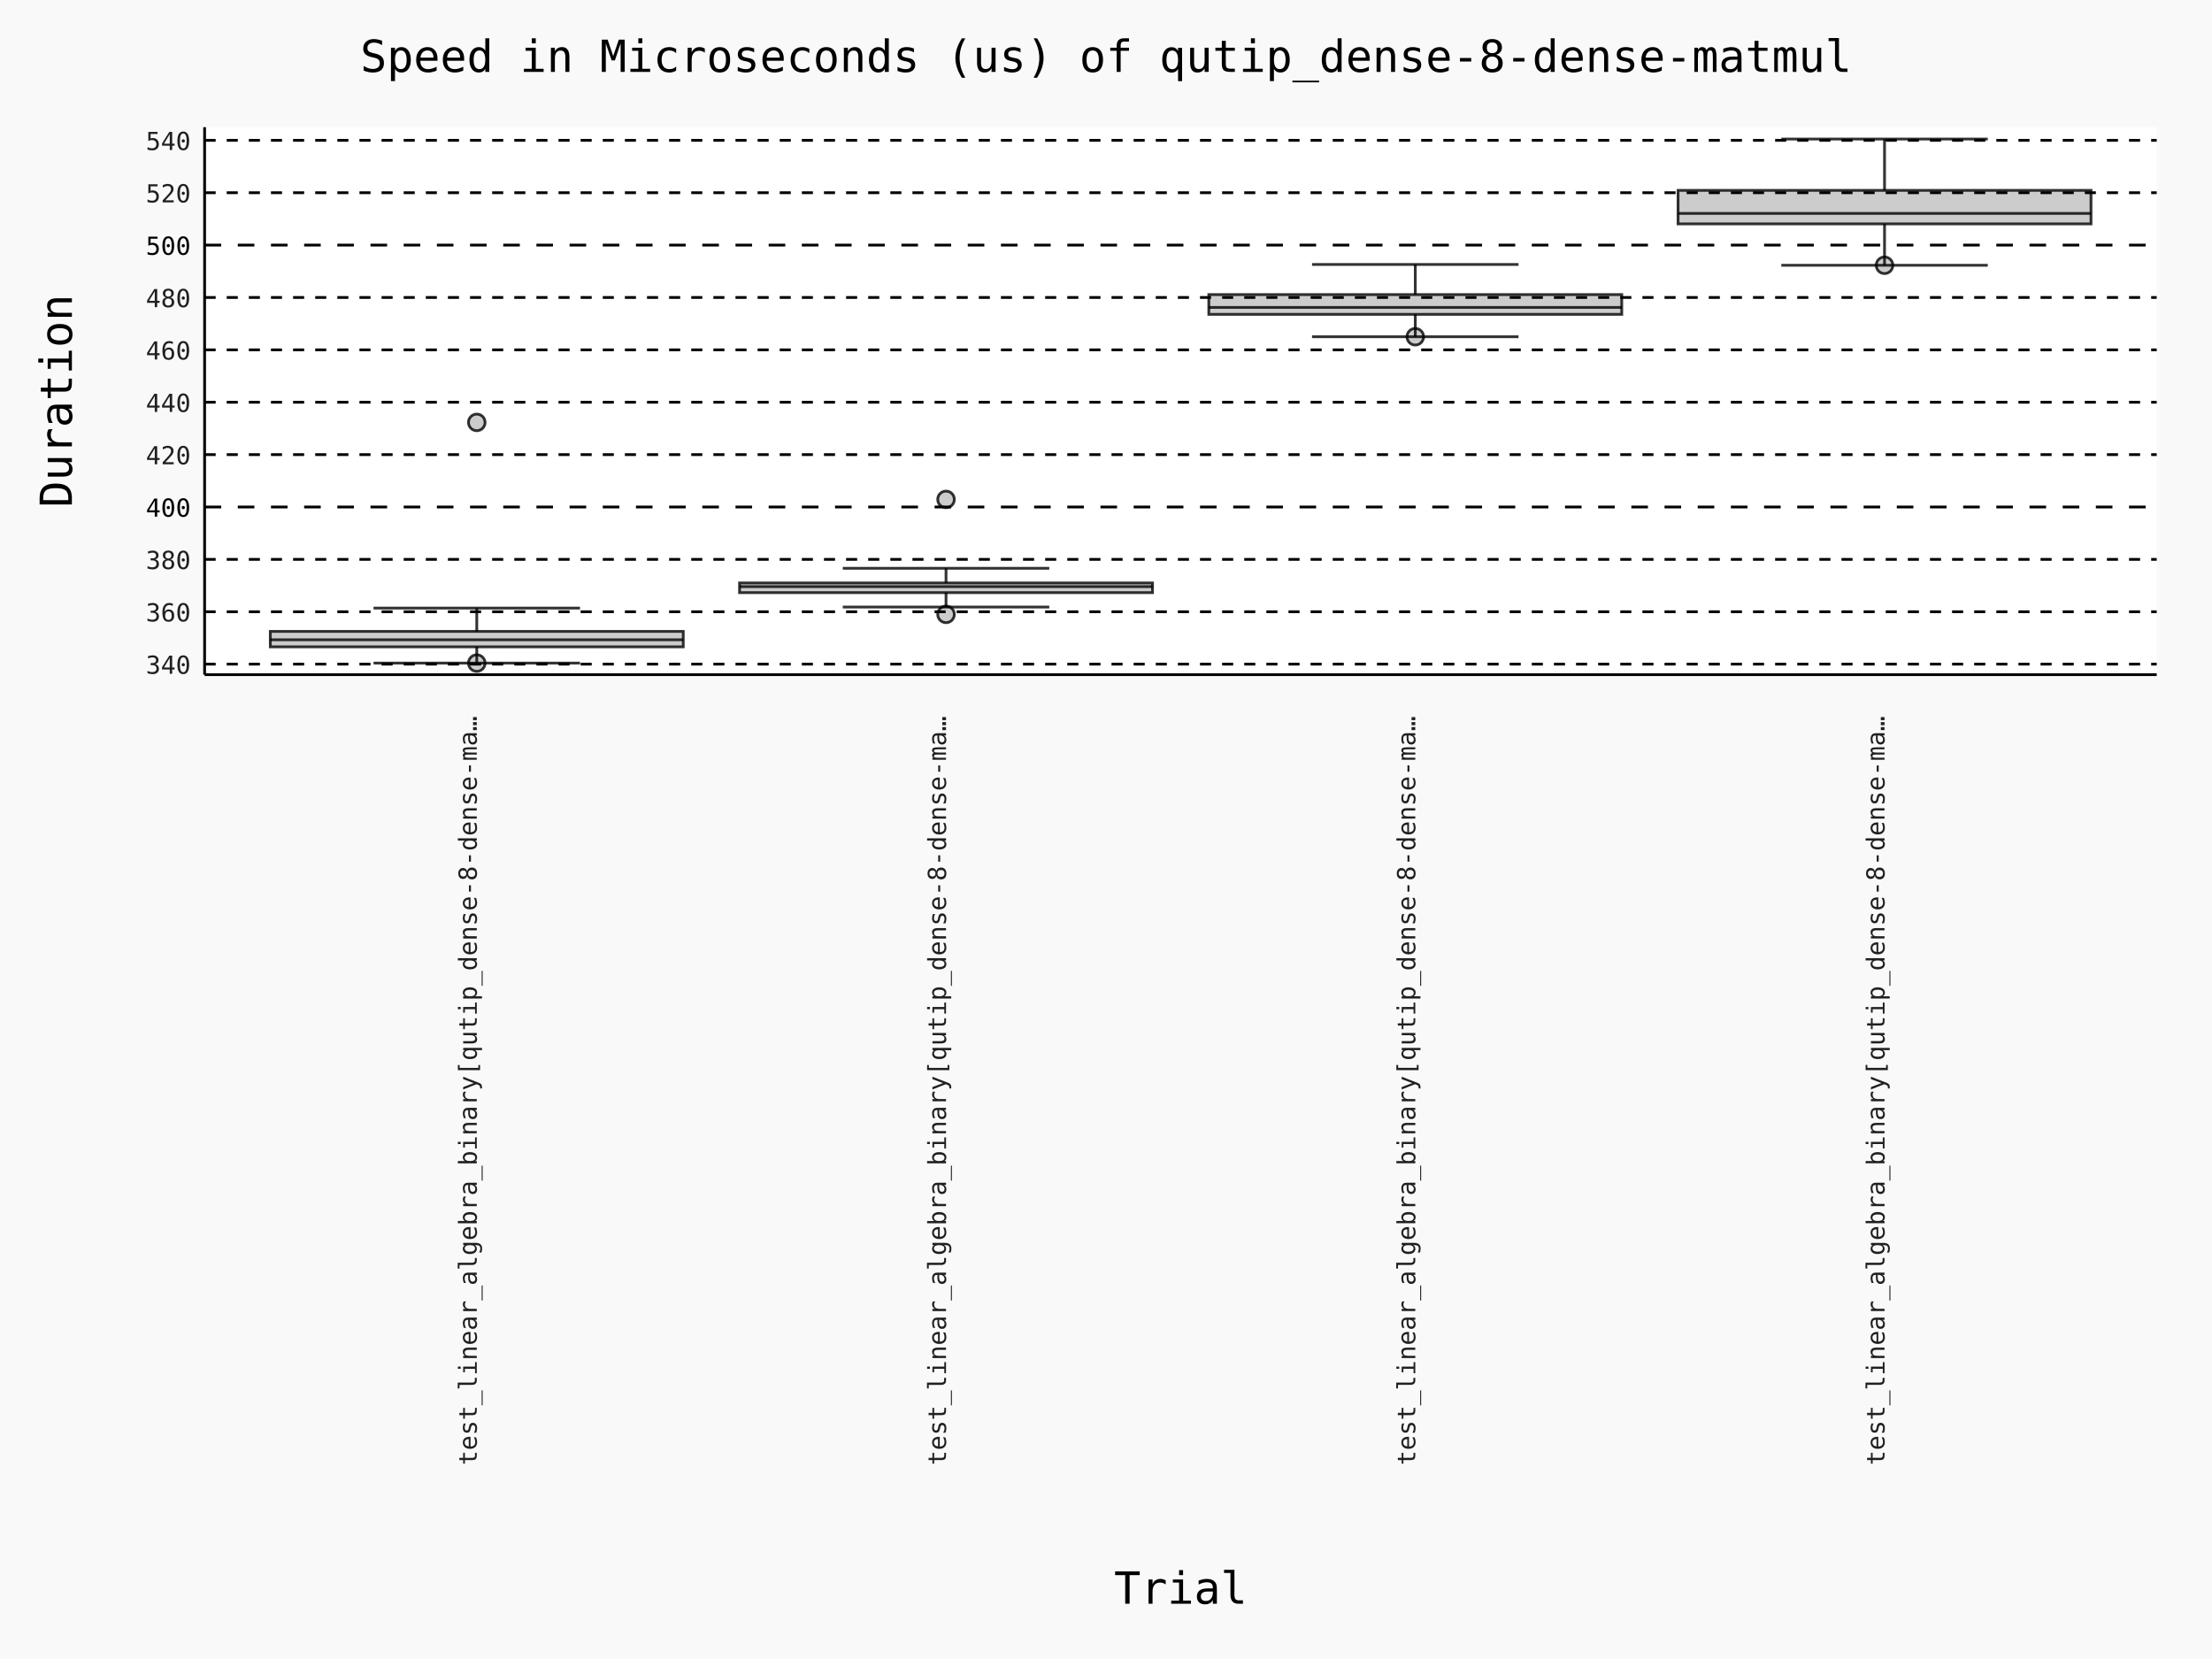
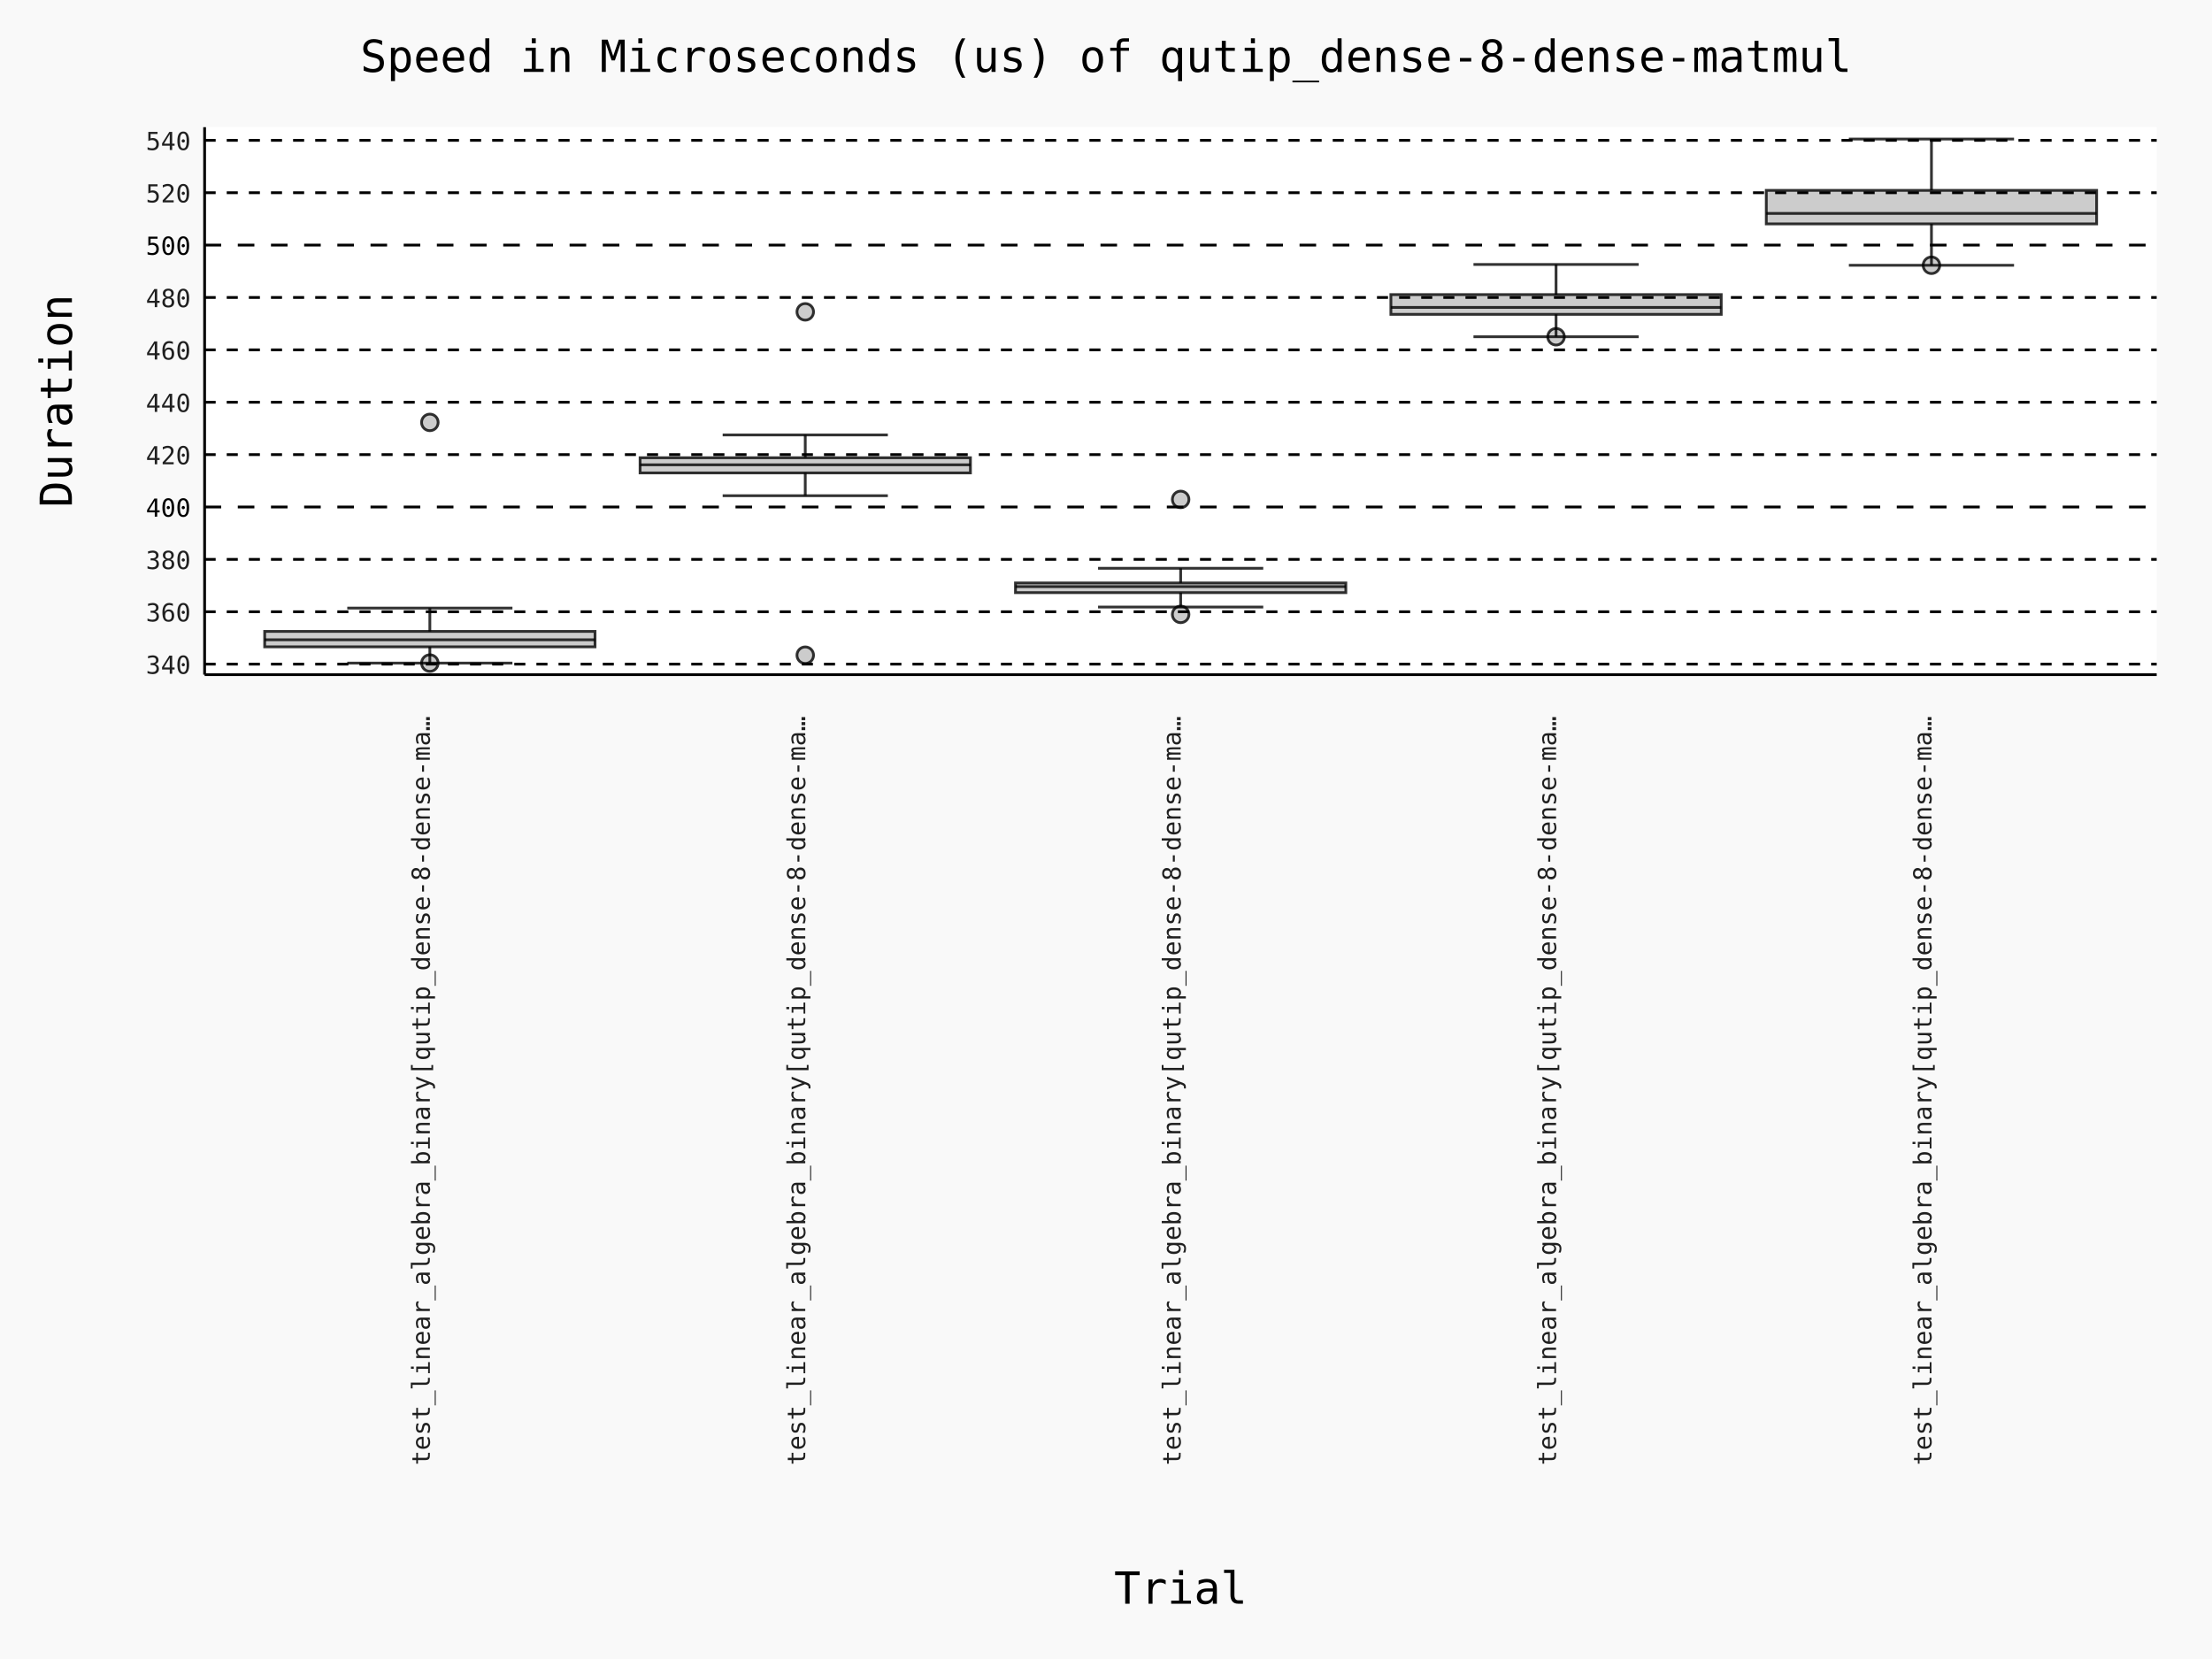
- <svg xmlns="http://www.w3.org/2000/svg" id="chart-b0bb605e-0533-4df9-9aaa-3b13fac01955" class="pygal-chart" viewBox="0 0 800 600">
+ <svg xmlns="http://www.w3.org/2000/svg" id="chart-d60ebcb5-ceec-4237-b658-cfc9f8280ba7" class="pygal-chart" viewBox="0 0 800 600">
  <defs>
-     <style type="text/css">#chart-b0bb605e-0533-4df9-9aaa-3b13fac01955{-webkit-user-select:none;-webkit-font-smoothing:antialiased;font-family:Consolas,"Deja Vu Sans Mono","Bitstream Vera Sans Mono","Courier New",monospace}#chart-b0bb605e-0533-4df9-9aaa-3b13fac01955 .title{font-family:Consolas,"Deja Vu Sans Mono","Bitstream Vera Sans Mono","Courier New",monospace;font-size:16px}#chart-b0bb605e-0533-4df9-9aaa-3b13fac01955 .legends .legend text{font-family:Consolas,"Deja Vu Sans Mono","Bitstream Vera Sans Mono","Courier New",monospace;font-size:14px}#chart-b0bb605e-0533-4df9-9aaa-3b13fac01955 .axis text{font-family:Consolas,"Deja Vu Sans Mono","Bitstream Vera Sans Mono","Courier New",monospace;font-size:10px}#chart-b0bb605e-0533-4df9-9aaa-3b13fac01955 .axis text.major{font-family:Consolas,"Deja Vu Sans Mono","Bitstream Vera Sans Mono","Courier New",monospace;font-size:10px}#chart-b0bb605e-0533-4df9-9aaa-3b13fac01955 .text-overlay text.value{font-family:Consolas,"Deja Vu Sans Mono","Bitstream Vera Sans Mono","Courier New",monospace;font-size:16px}#chart-b0bb605e-0533-4df9-9aaa-3b13fac01955 .text-overlay text.label{font-family:Consolas,"Deja Vu Sans Mono","Bitstream Vera Sans Mono","Courier New",monospace;font-size:10px}#chart-b0bb605e-0533-4df9-9aaa-3b13fac01955 .tooltip{font-family:Consolas,"Deja Vu Sans Mono","Bitstream Vera Sans Mono","Courier New",monospace;font-size:14px}#chart-b0bb605e-0533-4df9-9aaa-3b13fac01955 text.no_data{font-family:Consolas,"Deja Vu Sans Mono","Bitstream Vera Sans Mono","Courier New",monospace;font-size:64px}
- #chart-b0bb605e-0533-4df9-9aaa-3b13fac01955{background-color:rgba(249,249,249,1)}#chart-b0bb605e-0533-4df9-9aaa-3b13fac01955 path,#chart-b0bb605e-0533-4df9-9aaa-3b13fac01955 line,#chart-b0bb605e-0533-4df9-9aaa-3b13fac01955 rect,#chart-b0bb605e-0533-4df9-9aaa-3b13fac01955 circle{-webkit-transition:150ms;-moz-transition:150ms;transition:150ms}#chart-b0bb605e-0533-4df9-9aaa-3b13fac01955 .graph &gt; .background{fill:rgba(249,249,249,1)}#chart-b0bb605e-0533-4df9-9aaa-3b13fac01955 .plot &gt; .background{fill:rgba(255,255,255,1)}#chart-b0bb605e-0533-4df9-9aaa-3b13fac01955 .graph{fill:rgba(0,0,0,.87)}#chart-b0bb605e-0533-4df9-9aaa-3b13fac01955 text.no_data{fill:rgba(0,0,0,1)}#chart-b0bb605e-0533-4df9-9aaa-3b13fac01955 .title{fill:rgba(0,0,0,1)}#chart-b0bb605e-0533-4df9-9aaa-3b13fac01955 .legends .legend text{fill:rgba(0,0,0,.87)}#chart-b0bb605e-0533-4df9-9aaa-3b13fac01955 .legends .legend:hover text{fill:rgba(0,0,0,1)}#chart-b0bb605e-0533-4df9-9aaa-3b13fac01955 .axis .line{stroke:rgba(0,0,0,1)}#chart-b0bb605e-0533-4df9-9aaa-3b13fac01955 .axis .guide.line{stroke:rgba(0,0,0,.54)}#chart-b0bb605e-0533-4df9-9aaa-3b13fac01955 .axis .major.line{stroke:rgba(0,0,0,.87)}#chart-b0bb605e-0533-4df9-9aaa-3b13fac01955 .axis text.major{fill:rgba(0,0,0,1)}#chart-b0bb605e-0533-4df9-9aaa-3b13fac01955 .axis.y .guides:hover .guide.line,#chart-b0bb605e-0533-4df9-9aaa-3b13fac01955 .line-graph .axis.x .guides:hover .guide.line,#chart-b0bb605e-0533-4df9-9aaa-3b13fac01955 .stackedline-graph .axis.x .guides:hover .guide.line,#chart-b0bb605e-0533-4df9-9aaa-3b13fac01955 .xy-graph .axis.x .guides:hover .guide.line{stroke:rgba(0,0,0,1)}#chart-b0bb605e-0533-4df9-9aaa-3b13fac01955 .axis .guides:hover text{fill:rgba(0,0,0,1)}#chart-b0bb605e-0533-4df9-9aaa-3b13fac01955 .reactive{fill-opacity:.7;stroke-opacity:.8;stroke-width:1}#chart-b0bb605e-0533-4df9-9aaa-3b13fac01955 .ci{stroke:rgba(0,0,0,.87)}#chart-b0bb605e-0533-4df9-9aaa-3b13fac01955 .reactive.active,#chart-b0bb605e-0533-4df9-9aaa-3b13fac01955 .active .reactive{fill-opacity:.8;stroke-opacity:.9;stroke-width:4}#chart-b0bb605e-0533-4df9-9aaa-3b13fac01955 .ci .reactive.active{stroke-width:1.5}#chart-b0bb605e-0533-4df9-9aaa-3b13fac01955 .series text{fill:rgba(0,0,0,1)}#chart-b0bb605e-0533-4df9-9aaa-3b13fac01955 .tooltip rect{fill:rgba(255,255,255,1);stroke:rgba(0,0,0,1);-webkit-transition:opacity 150ms;-moz-transition:opacity 150ms;transition:opacity 150ms}#chart-b0bb605e-0533-4df9-9aaa-3b13fac01955 .tooltip .label{fill:rgba(0,0,0,.87)}#chart-b0bb605e-0533-4df9-9aaa-3b13fac01955 .tooltip .label{fill:rgba(0,0,0,.87)}#chart-b0bb605e-0533-4df9-9aaa-3b13fac01955 .tooltip .legend{font-size:.8em;fill:rgba(0,0,0,.54)}#chart-b0bb605e-0533-4df9-9aaa-3b13fac01955 .tooltip .x_label{font-size:.6em;fill:rgba(0,0,0,1)}#chart-b0bb605e-0533-4df9-9aaa-3b13fac01955 .tooltip .xlink{font-size:.5em;text-decoration:underline}#chart-b0bb605e-0533-4df9-9aaa-3b13fac01955 .tooltip .value{font-size:1.5em}#chart-b0bb605e-0533-4df9-9aaa-3b13fac01955 .bound{font-size:.5em}#chart-b0bb605e-0533-4df9-9aaa-3b13fac01955 .max-value{font-size:.75em;fill:rgba(0,0,0,.54)}#chart-b0bb605e-0533-4df9-9aaa-3b13fac01955 .map-element{fill:rgba(255,255,255,1);stroke:rgba(0,0,0,.54) !important}#chart-b0bb605e-0533-4df9-9aaa-3b13fac01955 .map-element .reactive{fill-opacity:inherit;stroke-opacity:inherit}#chart-b0bb605e-0533-4df9-9aaa-3b13fac01955 .color-0,#chart-b0bb605e-0533-4df9-9aaa-3b13fac01955 .color-0 a:visited{stroke:#000000;fill:#000000}#chart-b0bb605e-0533-4df9-9aaa-3b13fac01955 .color-1,#chart-b0bb605e-0533-4df9-9aaa-3b13fac01955 .color-1 a:visited{stroke:#000000;fill:#000000}#chart-b0bb605e-0533-4df9-9aaa-3b13fac01955 .color-2,#chart-b0bb605e-0533-4df9-9aaa-3b13fac01955 .color-2 a:visited{stroke:#000000;fill:#000000}#chart-b0bb605e-0533-4df9-9aaa-3b13fac01955 .color-3,#chart-b0bb605e-0533-4df9-9aaa-3b13fac01955 .color-3 a:visited{stroke:#000000;fill:#000000}#chart-b0bb605e-0533-4df9-9aaa-3b13fac01955 .text-overlay .color-0 text{fill:white}#chart-b0bb605e-0533-4df9-9aaa-3b13fac01955 .text-overlay .color-1 text{fill:white}#chart-b0bb605e-0533-4df9-9aaa-3b13fac01955 .text-overlay .color-2 text{fill:white}#chart-b0bb605e-0533-4df9-9aaa-3b13fac01955 .text-overlay .color-3 text{fill:white}
- #chart-b0bb605e-0533-4df9-9aaa-3b13fac01955 text.no_data{text-anchor:middle}#chart-b0bb605e-0533-4df9-9aaa-3b13fac01955 .guide.line{fill:none}#chart-b0bb605e-0533-4df9-9aaa-3b13fac01955 .centered{text-anchor:middle}#chart-b0bb605e-0533-4df9-9aaa-3b13fac01955 .title{text-anchor:middle}#chart-b0bb605e-0533-4df9-9aaa-3b13fac01955 .legends .legend text{fill-opacity:1}#chart-b0bb605e-0533-4df9-9aaa-3b13fac01955 .axis.x text{text-anchor:middle}#chart-b0bb605e-0533-4df9-9aaa-3b13fac01955 .axis.x:not(.web) text[transform]{text-anchor:start}#chart-b0bb605e-0533-4df9-9aaa-3b13fac01955 .axis.x:not(.web) text[transform].backwards{text-anchor:end}#chart-b0bb605e-0533-4df9-9aaa-3b13fac01955 .axis.y text{text-anchor:end}#chart-b0bb605e-0533-4df9-9aaa-3b13fac01955 .axis.y text[transform].backwards{text-anchor:start}#chart-b0bb605e-0533-4df9-9aaa-3b13fac01955 .axis.y2 text{text-anchor:start}#chart-b0bb605e-0533-4df9-9aaa-3b13fac01955 .axis.y2 text[transform].backwards{text-anchor:end}#chart-b0bb605e-0533-4df9-9aaa-3b13fac01955 .axis .guide.line{stroke-dasharray:4,4;stroke:black}#chart-b0bb605e-0533-4df9-9aaa-3b13fac01955 .axis .major.guide.line{stroke-dasharray:6,6;stroke:black}#chart-b0bb605e-0533-4df9-9aaa-3b13fac01955 .horizontal .axis.y .guide.line,#chart-b0bb605e-0533-4df9-9aaa-3b13fac01955 .horizontal .axis.y2 .guide.line,#chart-b0bb605e-0533-4df9-9aaa-3b13fac01955 .vertical .axis.x .guide.line{opacity:0}#chart-b0bb605e-0533-4df9-9aaa-3b13fac01955 .horizontal .axis.always_show .guide.line,#chart-b0bb605e-0533-4df9-9aaa-3b13fac01955 .vertical .axis.always_show .guide.line{opacity:1 !important}#chart-b0bb605e-0533-4df9-9aaa-3b13fac01955 .axis.y .guides:hover .guide.line,#chart-b0bb605e-0533-4df9-9aaa-3b13fac01955 .axis.y2 .guides:hover .guide.line,#chart-b0bb605e-0533-4df9-9aaa-3b13fac01955 .axis.x .guides:hover .guide.line{opacity:1}#chart-b0bb605e-0533-4df9-9aaa-3b13fac01955 .axis .guides:hover text{opacity:1}#chart-b0bb605e-0533-4df9-9aaa-3b13fac01955 .nofill{fill:none}#chart-b0bb605e-0533-4df9-9aaa-3b13fac01955 .subtle-fill{fill-opacity:.2}#chart-b0bb605e-0533-4df9-9aaa-3b13fac01955 .dot{stroke-width:1px;fill-opacity:1;stroke-opacity:1}#chart-b0bb605e-0533-4df9-9aaa-3b13fac01955 .dot.active{stroke-width:5px}#chart-b0bb605e-0533-4df9-9aaa-3b13fac01955 .dot.negative{fill:transparent}#chart-b0bb605e-0533-4df9-9aaa-3b13fac01955 text,#chart-b0bb605e-0533-4df9-9aaa-3b13fac01955 tspan{stroke:none !important}#chart-b0bb605e-0533-4df9-9aaa-3b13fac01955 .series text.active{opacity:1}#chart-b0bb605e-0533-4df9-9aaa-3b13fac01955 .tooltip rect{fill-opacity:.95;stroke-width:.5}#chart-b0bb605e-0533-4df9-9aaa-3b13fac01955 .tooltip text{fill-opacity:1}#chart-b0bb605e-0533-4df9-9aaa-3b13fac01955 .showable{visibility:hidden}#chart-b0bb605e-0533-4df9-9aaa-3b13fac01955 .showable.shown{visibility:visible}#chart-b0bb605e-0533-4df9-9aaa-3b13fac01955 .gauge-background{fill:rgba(229,229,229,1);stroke:none}#chart-b0bb605e-0533-4df9-9aaa-3b13fac01955 .bg-lines{stroke:rgba(249,249,249,1);stroke-width:2px}
+     <style type="text/css">#chart-d60ebcb5-ceec-4237-b658-cfc9f8280ba7{-webkit-user-select:none;-webkit-font-smoothing:antialiased;font-family:Consolas,"Deja Vu Sans Mono","Bitstream Vera Sans Mono","Courier New",monospace}#chart-d60ebcb5-ceec-4237-b658-cfc9f8280ba7 .title{font-family:Consolas,"Deja Vu Sans Mono","Bitstream Vera Sans Mono","Courier New",monospace;font-size:16px}#chart-d60ebcb5-ceec-4237-b658-cfc9f8280ba7 .legends .legend text{font-family:Consolas,"Deja Vu Sans Mono","Bitstream Vera Sans Mono","Courier New",monospace;font-size:14px}#chart-d60ebcb5-ceec-4237-b658-cfc9f8280ba7 .axis text{font-family:Consolas,"Deja Vu Sans Mono","Bitstream Vera Sans Mono","Courier New",monospace;font-size:10px}#chart-d60ebcb5-ceec-4237-b658-cfc9f8280ba7 .axis text.major{font-family:Consolas,"Deja Vu Sans Mono","Bitstream Vera Sans Mono","Courier New",monospace;font-size:10px}#chart-d60ebcb5-ceec-4237-b658-cfc9f8280ba7 .text-overlay text.value{font-family:Consolas,"Deja Vu Sans Mono","Bitstream Vera Sans Mono","Courier New",monospace;font-size:16px}#chart-d60ebcb5-ceec-4237-b658-cfc9f8280ba7 .text-overlay text.label{font-family:Consolas,"Deja Vu Sans Mono","Bitstream Vera Sans Mono","Courier New",monospace;font-size:10px}#chart-d60ebcb5-ceec-4237-b658-cfc9f8280ba7 .tooltip{font-family:Consolas,"Deja Vu Sans Mono","Bitstream Vera Sans Mono","Courier New",monospace;font-size:14px}#chart-d60ebcb5-ceec-4237-b658-cfc9f8280ba7 text.no_data{font-family:Consolas,"Deja Vu Sans Mono","Bitstream Vera Sans Mono","Courier New",monospace;font-size:64px}
+ #chart-d60ebcb5-ceec-4237-b658-cfc9f8280ba7{background-color:rgba(249,249,249,1)}#chart-d60ebcb5-ceec-4237-b658-cfc9f8280ba7 path,#chart-d60ebcb5-ceec-4237-b658-cfc9f8280ba7 line,#chart-d60ebcb5-ceec-4237-b658-cfc9f8280ba7 rect,#chart-d60ebcb5-ceec-4237-b658-cfc9f8280ba7 circle{-webkit-transition:150ms;-moz-transition:150ms;transition:150ms}#chart-d60ebcb5-ceec-4237-b658-cfc9f8280ba7 .graph &gt; .background{fill:rgba(249,249,249,1)}#chart-d60ebcb5-ceec-4237-b658-cfc9f8280ba7 .plot &gt; .background{fill:rgba(255,255,255,1)}#chart-d60ebcb5-ceec-4237-b658-cfc9f8280ba7 .graph{fill:rgba(0,0,0,.87)}#chart-d60ebcb5-ceec-4237-b658-cfc9f8280ba7 text.no_data{fill:rgba(0,0,0,1)}#chart-d60ebcb5-ceec-4237-b658-cfc9f8280ba7 .title{fill:rgba(0,0,0,1)}#chart-d60ebcb5-ceec-4237-b658-cfc9f8280ba7 .legends .legend text{fill:rgba(0,0,0,.87)}#chart-d60ebcb5-ceec-4237-b658-cfc9f8280ba7 .legends .legend:hover text{fill:rgba(0,0,0,1)}#chart-d60ebcb5-ceec-4237-b658-cfc9f8280ba7 .axis .line{stroke:rgba(0,0,0,1)}#chart-d60ebcb5-ceec-4237-b658-cfc9f8280ba7 .axis .guide.line{stroke:rgba(0,0,0,.54)}#chart-d60ebcb5-ceec-4237-b658-cfc9f8280ba7 .axis .major.line{stroke:rgba(0,0,0,.87)}#chart-d60ebcb5-ceec-4237-b658-cfc9f8280ba7 .axis text.major{fill:rgba(0,0,0,1)}#chart-d60ebcb5-ceec-4237-b658-cfc9f8280ba7 .axis.y .guides:hover .guide.line,#chart-d60ebcb5-ceec-4237-b658-cfc9f8280ba7 .line-graph .axis.x .guides:hover .guide.line,#chart-d60ebcb5-ceec-4237-b658-cfc9f8280ba7 .stackedline-graph .axis.x .guides:hover .guide.line,#chart-d60ebcb5-ceec-4237-b658-cfc9f8280ba7 .xy-graph .axis.x .guides:hover .guide.line{stroke:rgba(0,0,0,1)}#chart-d60ebcb5-ceec-4237-b658-cfc9f8280ba7 .axis .guides:hover text{fill:rgba(0,0,0,1)}#chart-d60ebcb5-ceec-4237-b658-cfc9f8280ba7 .reactive{fill-opacity:.7;stroke-opacity:.8;stroke-width:1}#chart-d60ebcb5-ceec-4237-b658-cfc9f8280ba7 .ci{stroke:rgba(0,0,0,.87)}#chart-d60ebcb5-ceec-4237-b658-cfc9f8280ba7 .reactive.active,#chart-d60ebcb5-ceec-4237-b658-cfc9f8280ba7 .active .reactive{fill-opacity:.8;stroke-opacity:.9;stroke-width:4}#chart-d60ebcb5-ceec-4237-b658-cfc9f8280ba7 .ci .reactive.active{stroke-width:1.5}#chart-d60ebcb5-ceec-4237-b658-cfc9f8280ba7 .series text{fill:rgba(0,0,0,1)}#chart-d60ebcb5-ceec-4237-b658-cfc9f8280ba7 .tooltip rect{fill:rgba(255,255,255,1);stroke:rgba(0,0,0,1);-webkit-transition:opacity 150ms;-moz-transition:opacity 150ms;transition:opacity 150ms}#chart-d60ebcb5-ceec-4237-b658-cfc9f8280ba7 .tooltip .label{fill:rgba(0,0,0,.87)}#chart-d60ebcb5-ceec-4237-b658-cfc9f8280ba7 .tooltip .label{fill:rgba(0,0,0,.87)}#chart-d60ebcb5-ceec-4237-b658-cfc9f8280ba7 .tooltip .legend{font-size:.8em;fill:rgba(0,0,0,.54)}#chart-d60ebcb5-ceec-4237-b658-cfc9f8280ba7 .tooltip .x_label{font-size:.6em;fill:rgba(0,0,0,1)}#chart-d60ebcb5-ceec-4237-b658-cfc9f8280ba7 .tooltip .xlink{font-size:.5em;text-decoration:underline}#chart-d60ebcb5-ceec-4237-b658-cfc9f8280ba7 .tooltip .value{font-size:1.5em}#chart-d60ebcb5-ceec-4237-b658-cfc9f8280ba7 .bound{font-size:.5em}#chart-d60ebcb5-ceec-4237-b658-cfc9f8280ba7 .max-value{font-size:.75em;fill:rgba(0,0,0,.54)}#chart-d60ebcb5-ceec-4237-b658-cfc9f8280ba7 .map-element{fill:rgba(255,255,255,1);stroke:rgba(0,0,0,.54) !important}#chart-d60ebcb5-ceec-4237-b658-cfc9f8280ba7 .map-element .reactive{fill-opacity:inherit;stroke-opacity:inherit}#chart-d60ebcb5-ceec-4237-b658-cfc9f8280ba7 .color-0,#chart-d60ebcb5-ceec-4237-b658-cfc9f8280ba7 .color-0 a:visited{stroke:#000000;fill:#000000}#chart-d60ebcb5-ceec-4237-b658-cfc9f8280ba7 .color-1,#chart-d60ebcb5-ceec-4237-b658-cfc9f8280ba7 .color-1 a:visited{stroke:#000000;fill:#000000}#chart-d60ebcb5-ceec-4237-b658-cfc9f8280ba7 .color-2,#chart-d60ebcb5-ceec-4237-b658-cfc9f8280ba7 .color-2 a:visited{stroke:#000000;fill:#000000}#chart-d60ebcb5-ceec-4237-b658-cfc9f8280ba7 .color-3,#chart-d60ebcb5-ceec-4237-b658-cfc9f8280ba7 .color-3 a:visited{stroke:#000000;fill:#000000}#chart-d60ebcb5-ceec-4237-b658-cfc9f8280ba7 .color-4,#chart-d60ebcb5-ceec-4237-b658-cfc9f8280ba7 .color-4 a:visited{stroke:#000000;fill:#000000}#chart-d60ebcb5-ceec-4237-b658-cfc9f8280ba7 .text-overlay .color-0 text{fill:white}#chart-d60ebcb5-ceec-4237-b658-cfc9f8280ba7 .text-overlay .color-1 text{fill:white}#chart-d60ebcb5-ceec-4237-b658-cfc9f8280ba7 .text-overlay .color-2 text{fill:white}#chart-d60ebcb5-ceec-4237-b658-cfc9f8280ba7 .text-overlay .color-3 text{fill:white}#chart-d60ebcb5-ceec-4237-b658-cfc9f8280ba7 .text-overlay .color-4 text{fill:white}
+ #chart-d60ebcb5-ceec-4237-b658-cfc9f8280ba7 text.no_data{text-anchor:middle}#chart-d60ebcb5-ceec-4237-b658-cfc9f8280ba7 .guide.line{fill:none}#chart-d60ebcb5-ceec-4237-b658-cfc9f8280ba7 .centered{text-anchor:middle}#chart-d60ebcb5-ceec-4237-b658-cfc9f8280ba7 .title{text-anchor:middle}#chart-d60ebcb5-ceec-4237-b658-cfc9f8280ba7 .legends .legend text{fill-opacity:1}#chart-d60ebcb5-ceec-4237-b658-cfc9f8280ba7 .axis.x text{text-anchor:middle}#chart-d60ebcb5-ceec-4237-b658-cfc9f8280ba7 .axis.x:not(.web) text[transform]{text-anchor:start}#chart-d60ebcb5-ceec-4237-b658-cfc9f8280ba7 .axis.x:not(.web) text[transform].backwards{text-anchor:end}#chart-d60ebcb5-ceec-4237-b658-cfc9f8280ba7 .axis.y text{text-anchor:end}#chart-d60ebcb5-ceec-4237-b658-cfc9f8280ba7 .axis.y text[transform].backwards{text-anchor:start}#chart-d60ebcb5-ceec-4237-b658-cfc9f8280ba7 .axis.y2 text{text-anchor:start}#chart-d60ebcb5-ceec-4237-b658-cfc9f8280ba7 .axis.y2 text[transform].backwards{text-anchor:end}#chart-d60ebcb5-ceec-4237-b658-cfc9f8280ba7 .axis .guide.line{stroke-dasharray:4,4;stroke:black}#chart-d60ebcb5-ceec-4237-b658-cfc9f8280ba7 .axis .major.guide.line{stroke-dasharray:6,6;stroke:black}#chart-d60ebcb5-ceec-4237-b658-cfc9f8280ba7 .horizontal .axis.y .guide.line,#chart-d60ebcb5-ceec-4237-b658-cfc9f8280ba7 .horizontal .axis.y2 .guide.line,#chart-d60ebcb5-ceec-4237-b658-cfc9f8280ba7 .vertical .axis.x .guide.line{opacity:0}#chart-d60ebcb5-ceec-4237-b658-cfc9f8280ba7 .horizontal .axis.always_show .guide.line,#chart-d60ebcb5-ceec-4237-b658-cfc9f8280ba7 .vertical .axis.always_show .guide.line{opacity:1 !important}#chart-d60ebcb5-ceec-4237-b658-cfc9f8280ba7 .axis.y .guides:hover .guide.line,#chart-d60ebcb5-ceec-4237-b658-cfc9f8280ba7 .axis.y2 .guides:hover .guide.line,#chart-d60ebcb5-ceec-4237-b658-cfc9f8280ba7 .axis.x .guides:hover .guide.line{opacity:1}#chart-d60ebcb5-ceec-4237-b658-cfc9f8280ba7 .axis .guides:hover text{opacity:1}#chart-d60ebcb5-ceec-4237-b658-cfc9f8280ba7 .nofill{fill:none}#chart-d60ebcb5-ceec-4237-b658-cfc9f8280ba7 .subtle-fill{fill-opacity:.2}#chart-d60ebcb5-ceec-4237-b658-cfc9f8280ba7 .dot{stroke-width:1px;fill-opacity:1;stroke-opacity:1}#chart-d60ebcb5-ceec-4237-b658-cfc9f8280ba7 .dot.active{stroke-width:5px}#chart-d60ebcb5-ceec-4237-b658-cfc9f8280ba7 .dot.negative{fill:transparent}#chart-d60ebcb5-ceec-4237-b658-cfc9f8280ba7 text,#chart-d60ebcb5-ceec-4237-b658-cfc9f8280ba7 tspan{stroke:none !important}#chart-d60ebcb5-ceec-4237-b658-cfc9f8280ba7 .series text.active{opacity:1}#chart-d60ebcb5-ceec-4237-b658-cfc9f8280ba7 .tooltip rect{fill-opacity:.95;stroke-width:.5}#chart-d60ebcb5-ceec-4237-b658-cfc9f8280ba7 .tooltip text{fill-opacity:1}#chart-d60ebcb5-ceec-4237-b658-cfc9f8280ba7 .showable{visibility:hidden}#chart-d60ebcb5-ceec-4237-b658-cfc9f8280ba7 .showable.shown{visibility:visible}#chart-d60ebcb5-ceec-4237-b658-cfc9f8280ba7 .gauge-background{fill:rgba(229,229,229,1);stroke:none}#chart-d60ebcb5-ceec-4237-b658-cfc9f8280ba7 .bg-lines{stroke:rgba(249,249,249,1);stroke-width:2px}
.tooltip .value{font-size:1em !important}.axis text{font-size:9px !important}</style>
  </defs>
  <g class="graph custombox-graph vertical">
    <rect x="0" y="0" width="800" height="600" class="background" />
    <g transform="translate(74, 46)" class="plot">
      <rect x="0" y="0" width="706.0" height="198.0" class="background" />
      <g class="axis y always_show">
        <path d="M0 198 h706" class="line" />
        <g class="guides">
          <path d="M0 194.192 h706" class="guide line" />
          <text x="-5" y="197.692" class="">340</text>
        </g>
        <g class="guides">
          <path d="M0 175.249 h706" class="guide line" />
          <text x="-5" y="178.749" class="">360</text>
        </g>
        <g class="guides">
          <path d="M0 156.305 h706" class="guide line" />
          <text x="-5" y="159.805" class="">380</text>
        </g>
        <g class="guides">
          <path d="M0 137.361 h706" class="major guide line" />
          <text x="-5" y="140.861" class="major">400</text>
        </g>
        <g class="guides">
          <path d="M0 118.417 h706" class="guide line" />
          <text x="-5" y="121.917" class="">420</text>
        </g>
        <g class="guides">
          <path d="M0 99.474 h706" class="guide line" />
          <text x="-5" y="102.974" class="">440</text>
        </g>
        <g class="guides">
          <path d="M0 80.53 h706" class="guide line" />
          <text x="-5" y="84.03" class="">460</text>
        </g>
        <g class="guides">
          <path d="M0 61.586 h706" class="guide line" />
          <text x="-5" y="65.086" class="">480</text>
        </g>
        <g class="guides">
          <path d="M0 42.642 h706" class="major guide line" />
          <text x="-5" y="46.142" class="major">500</text>
        </g>
        <g class="guides">
          <path d="M0 23.699 h706" class="guide line" />
          <text x="-5" y="27.199" class="">520</text>
        </g>
        <g class="guides">
          <path d="M0 4.755 h706" class="guide line" />
          <text x="-5" y="8.255" class="">540</text>
        </g>
      </g>
      <g class="axis x">
        <path d="M0 0 v198" class="line" />
        <g class="guides">
-           <path d="M98.433 0 v198" class="guide line" />
-           <text x="98.433" y="213.0" class="backwards" transform="rotate(270 98.43269 213)">test_linear_algebra_binary[qutip_dense-8-dense-ma…</text>
+           <path d="M81.462 0 v198" class="guide line" />
+           <text x="81.462" y="213.0" class="backwards" transform="rotate(270 81.46154 213)">test_linear_algebra_binary[qutip_dense-8-dense-ma…</text>
        </g>
        <g class="guides">
-           <path d="M268.144 0 v198" class="guide line" />
-           <text x="268.144" y="213.0" class="backwards" transform="rotate(270 268.1442 213)">test_linear_algebra_binary[qutip_dense-8-dense-ma…</text>
+           <path d="M217.231 0 v198" class="guide line" />
+           <text x="217.231" y="213.0" class="backwards" transform="rotate(270 217.2308 213)">test_linear_algebra_binary[qutip_dense-8-dense-ma…</text>
        </g>
        <g class="guides">
-           <path d="M437.856 0 v198" class="guide line" />
-           <text x="437.856" y="213.0" class="backwards" transform="rotate(270 437.8558 213)">test_linear_algebra_binary[qutip_dense-8-dense-ma…</text>
+           <path d="M353 0 v198" class="guide line" />
+           <text x="353.0" y="213.0" class="backwards" transform="rotate(270 353 213)">test_linear_algebra_binary[qutip_dense-8-dense-ma…</text>
        </g>
        <g class="guides">
-           <path d="M607.567 0 v198" class="guide line" />
-           <text x="607.567" y="213.0" class="backwards" transform="rotate(270 607.5673 213)">test_linear_algebra_binary[qutip_dense-8-dense-ma…</text>
+           <path d="M488.769 0 v198" class="guide line" />
+           <text x="488.769" y="213.0" class="backwards" transform="rotate(270 488.7692 213)">test_linear_algebra_binary[qutip_dense-8-dense-ma…</text>
+         </g>
+         <g class="guides">
+           <path d="M624.538 0 v198" class="guide line" />
+           <text x="624.538" y="213.0" class="backwards" transform="rotate(270 624.5385 213)">test_linear_algebra_binary[qutip_dense-8-dense-ma…</text>
        </g>
      </g>
      <g class="series serie-0 color-0">
        <g class="boxes">
          <g class="box">
-             <path stroke-width="3" d="M61.096 193.812 L135.769 193.812" class="reactive tooltip-trigger" />
-             <path stroke-width="3" d="M23.76 185.383 L173.106 185.383" class="reactive tooltip-trigger" />
-             <path stroke-width="3" d="M61.096 173.922 L135.769 173.922" class="reactive tooltip-trigger" />
-             <path stroke-width="2" d="M98.433 193.812 L98.433 187.94" class="reactive tooltip-trigger" />
-             <path stroke-width="2" d="M98.433 173.922 L98.433 182.352" class="reactive tooltip-trigger" />
-             <rect x="23.76" y="182.352" height="5.588" width="149.346" class="subtle-fill reactive tooltip-trigger" />
-             <circle cx="98.433" cy="193.812" r="3" class="subtle-fill reactive tooltip-trigger" />
-             <circle cx="98.433" cy="106.766" r="3" class="subtle-fill reactive tooltip-trigger" />
+             <path stroke-width="3" d="M51.592 193.812 L111.331 193.812" class="reactive tooltip-trigger" />
+             <path stroke-width="3" d="M21.723 185.383 L141.2 185.383" class="reactive tooltip-trigger" />
+             <path stroke-width="3" d="M51.592 173.922 L111.331 173.922" class="reactive tooltip-trigger" />
+             <path stroke-width="2" d="M81.462 193.812 L81.462 187.94" class="reactive tooltip-trigger" />
+             <path stroke-width="2" d="M81.462 173.922 L81.462 182.352" class="reactive tooltip-trigger" />
+             <rect x="21.723" y="182.352" height="5.588" width="119.477" class="subtle-fill reactive tooltip-trigger" />
+             <circle cx="81.462" cy="193.812" r="3" class="subtle-fill reactive tooltip-trigger" />
+             <circle cx="81.462" cy="106.766" r="3" class="subtle-fill reactive tooltip-trigger" />
          </g>
        </g>
      </g>
      <g class="series serie-1 color-1">
        <g class="boxes">
          <g class="box">
-             <path stroke-width="3" d="M230.808 173.546 L305.481 173.546" class="reactive tooltip-trigger" />
-             <path stroke-width="3" d="M193.471 166.158 L342.817 166.158" class="reactive tooltip-trigger" />
-             <path stroke-width="3" d="M230.808 159.529 L305.481 159.529" class="reactive tooltip-trigger" />
-             <path stroke-width="2" d="M268.144 173.546 L268.144 168.338" class="reactive tooltip-trigger" />
-             <path stroke-width="2" d="M268.144 159.529 L268.144 164.833" class="reactive tooltip-trigger" />
-             <rect x="193.471" y="164.833" height="3.505" width="149.346" class="subtle-fill reactive tooltip-trigger" />
-             <circle cx="268.144" cy="176.199" r="3" class="subtle-fill reactive tooltip-trigger" />
-             <circle cx="268.144" cy="134.618" r="3" class="subtle-fill reactive tooltip-trigger" />
+             <path stroke-width="3" d="M187.362 133.281 L247.1 133.281" class="reactive tooltip-trigger" />
+             <path stroke-width="3" d="M157.492 122.104 L276.969 122.104" class="reactive tooltip-trigger" />
+             <path stroke-width="3" d="M187.362 111.305 L247.1 111.305" class="reactive tooltip-trigger" />
+             <path stroke-width="2" d="M217.231 133.281 L217.231 125.04" class="reactive tooltip-trigger" />
+             <path stroke-width="2" d="M217.231 111.305 L217.231 119.546" class="reactive tooltip-trigger" />
+             <rect x="157.492" y="119.546" height="5.494" width="119.477" class="subtle-fill reactive tooltip-trigger" />
+             <circle cx="217.231" cy="190.965" r="3" class="subtle-fill reactive tooltip-trigger" />
+             <circle cx="217.231" cy="66.787" r="3" class="subtle-fill reactive tooltip-trigger" />
          </g>
        </g>
      </g>
      <g class="series serie-2 color-2">
        <g class="boxes">
          <g class="box">
-             <path stroke-width="3" d="M400.519 75.791 L475.192 75.791" class="reactive tooltip-trigger" />
-             <path stroke-width="3" d="M363.183 65.183 L512.529 65.183" class="reactive tooltip-trigger" />
-             <path stroke-width="3" d="M400.519 49.649 L475.192 49.649" class="reactive tooltip-trigger" />
-             <path stroke-width="2" d="M437.856 75.791 L437.856 67.693" class="reactive tooltip-trigger" />
-             <path stroke-width="2" d="M437.856 49.649 L437.856 60.541" class="reactive tooltip-trigger" />
-             <rect x="363.183" y="60.541" height="7.152" width="149.346" class="subtle-fill reactive tooltip-trigger" />
-             <circle cx="437.856" cy="75.791" r="3" class="subtle-fill reactive tooltip-trigger" />
-             <circle cx="437.856" cy="-2509.572" r="3" class="subtle-fill reactive tooltip-trigger" />
+             <path stroke-width="3" d="M323.131 173.546 L382.869 173.546" class="reactive tooltip-trigger" />
+             <path stroke-width="3" d="M293.262 166.158 L412.738 166.158" class="reactive tooltip-trigger" />
+             <path stroke-width="3" d="M323.131 159.529 L382.869 159.529" class="reactive tooltip-trigger" />
+             <path stroke-width="2" d="M353 173.546 L353 168.338" class="reactive tooltip-trigger" />
+             <path stroke-width="2" d="M353 159.529 L353 164.833" class="reactive tooltip-trigger" />
+             <rect x="293.262" y="164.833" height="3.505" width="119.477" class="subtle-fill reactive tooltip-trigger" />
+             <circle cx="353.0" cy="176.199" r="3" class="subtle-fill reactive tooltip-trigger" />
+             <circle cx="353.0" cy="134.618" r="3" class="subtle-fill reactive tooltip-trigger" />
          </g>
        </g>
      </g>
      <g class="series serie-3 color-3">
        <g class="boxes">
          <g class="box">
-             <path stroke-width="3" d="M570.231 49.939 L644.904 49.939" class="reactive tooltip-trigger" />
-             <path stroke-width="3" d="M532.894 31.185 L682.24 31.185" class="reactive tooltip-trigger" />
-             <path stroke-width="3" d="M570.231 4.285 L644.904 4.285" class="reactive tooltip-trigger" />
-             <path stroke-width="2" d="M607.567 49.939 L607.567 34.973" class="reactive tooltip-trigger" />
-             <path stroke-width="2" d="M607.567 4.285 L607.567 22.849" class="reactive tooltip-trigger" />
-             <rect x="532.894" y="22.849" height="12.124" width="149.346" class="subtle-fill reactive tooltip-trigger" />
-             <circle cx="607.567" cy="49.939" r="3" class="subtle-fill reactive tooltip-trigger" />
-             <circle cx="607.567" cy="-2463.975" r="3" class="subtle-fill reactive tooltip-trigger" />
+             <path stroke-width="3" d="M458.9 75.791 L518.638 75.791" class="reactive tooltip-trigger" />
+             <path stroke-width="3" d="M429.031 65.183 L548.508 65.183" class="reactive tooltip-trigger" />
+             <path stroke-width="3" d="M458.9 49.649 L518.638 49.649" class="reactive tooltip-trigger" />
+             <path stroke-width="2" d="M488.769 75.791 L488.769 67.693" class="reactive tooltip-trigger" />
+             <path stroke-width="2" d="M488.769 49.649 L488.769 60.541" class="reactive tooltip-trigger" />
+             <rect x="429.031" y="60.541" height="7.152" width="119.477" class="subtle-fill reactive tooltip-trigger" />
+             <circle cx="488.769" cy="75.791" r="3" class="subtle-fill reactive tooltip-trigger" />
+             <circle cx="488.769" cy="-2509.572" r="3" class="subtle-fill reactive tooltip-trigger" />
+           </g>
+         </g>
+       </g>
+       <g class="series serie-4 color-4">
+         <g class="boxes">
+           <g class="box">
+             <path stroke-width="3" d="M594.669 49.939 L654.408 49.939" class="reactive tooltip-trigger" />
+             <path stroke-width="3" d="M564.8 31.185 L684.277 31.185" class="reactive tooltip-trigger" />
+             <path stroke-width="3" d="M594.669 4.285 L654.408 4.285" class="reactive tooltip-trigger" />
+             <path stroke-width="2" d="M624.538 49.939 L624.538 34.973" class="reactive tooltip-trigger" />
+             <path stroke-width="2" d="M624.538 4.285 L624.538 22.849" class="reactive tooltip-trigger" />
+             <rect x="564.8" y="22.849" height="12.124" width="119.477" class="subtle-fill reactive tooltip-trigger" />
+             <circle cx="624.538" cy="49.939" r="3" class="subtle-fill reactive tooltip-trigger" />
+             <circle cx="624.538" cy="-2463.975" r="3" class="subtle-fill reactive tooltip-trigger" />
          </g>
        </g>
      </g>
    </g>
    <g class="titles">
      <text x="400.0" y="26" class="title plot_title">Speed in Microseconds (us) of qutip_dense-8-dense-matmul</text>
      <text x="427.0" y="580.0" class="title">Trial</text>
      <text x="0" y="171.0" class="title" transform="rotate(-90 0 145)">Duration</text>
    </g>
    <g transform="translate(74, 46)" class="plot overlay">
      <g class="series serie-0 color-0" />
      <g class="series serie-1 color-1" />
      <g class="series serie-2 color-2" />
      <g class="series serie-3 color-3" />
+       <g class="series serie-4 color-4" />
    </g>
    <g transform="translate(74, 46)" class="plot text-overlay">
      <g class="series serie-0 color-0" />
      <g class="series serie-1 color-1" />
      <g class="series serie-2 color-2" />
      <g class="series serie-3 color-3" />
+       <g class="series serie-4 color-4" />
    </g>
    <g transform="translate(74, 46)" class="plot tooltip-overlay">
      <g transform="translate(0 0)" style="opacity: 0" class="tooltip">
        <rect rx="0" ry="0" width="0" height="0" class="tooltip-box" />
        <g class="text" />
      </g>
    </g>
  </g>
</svg>
